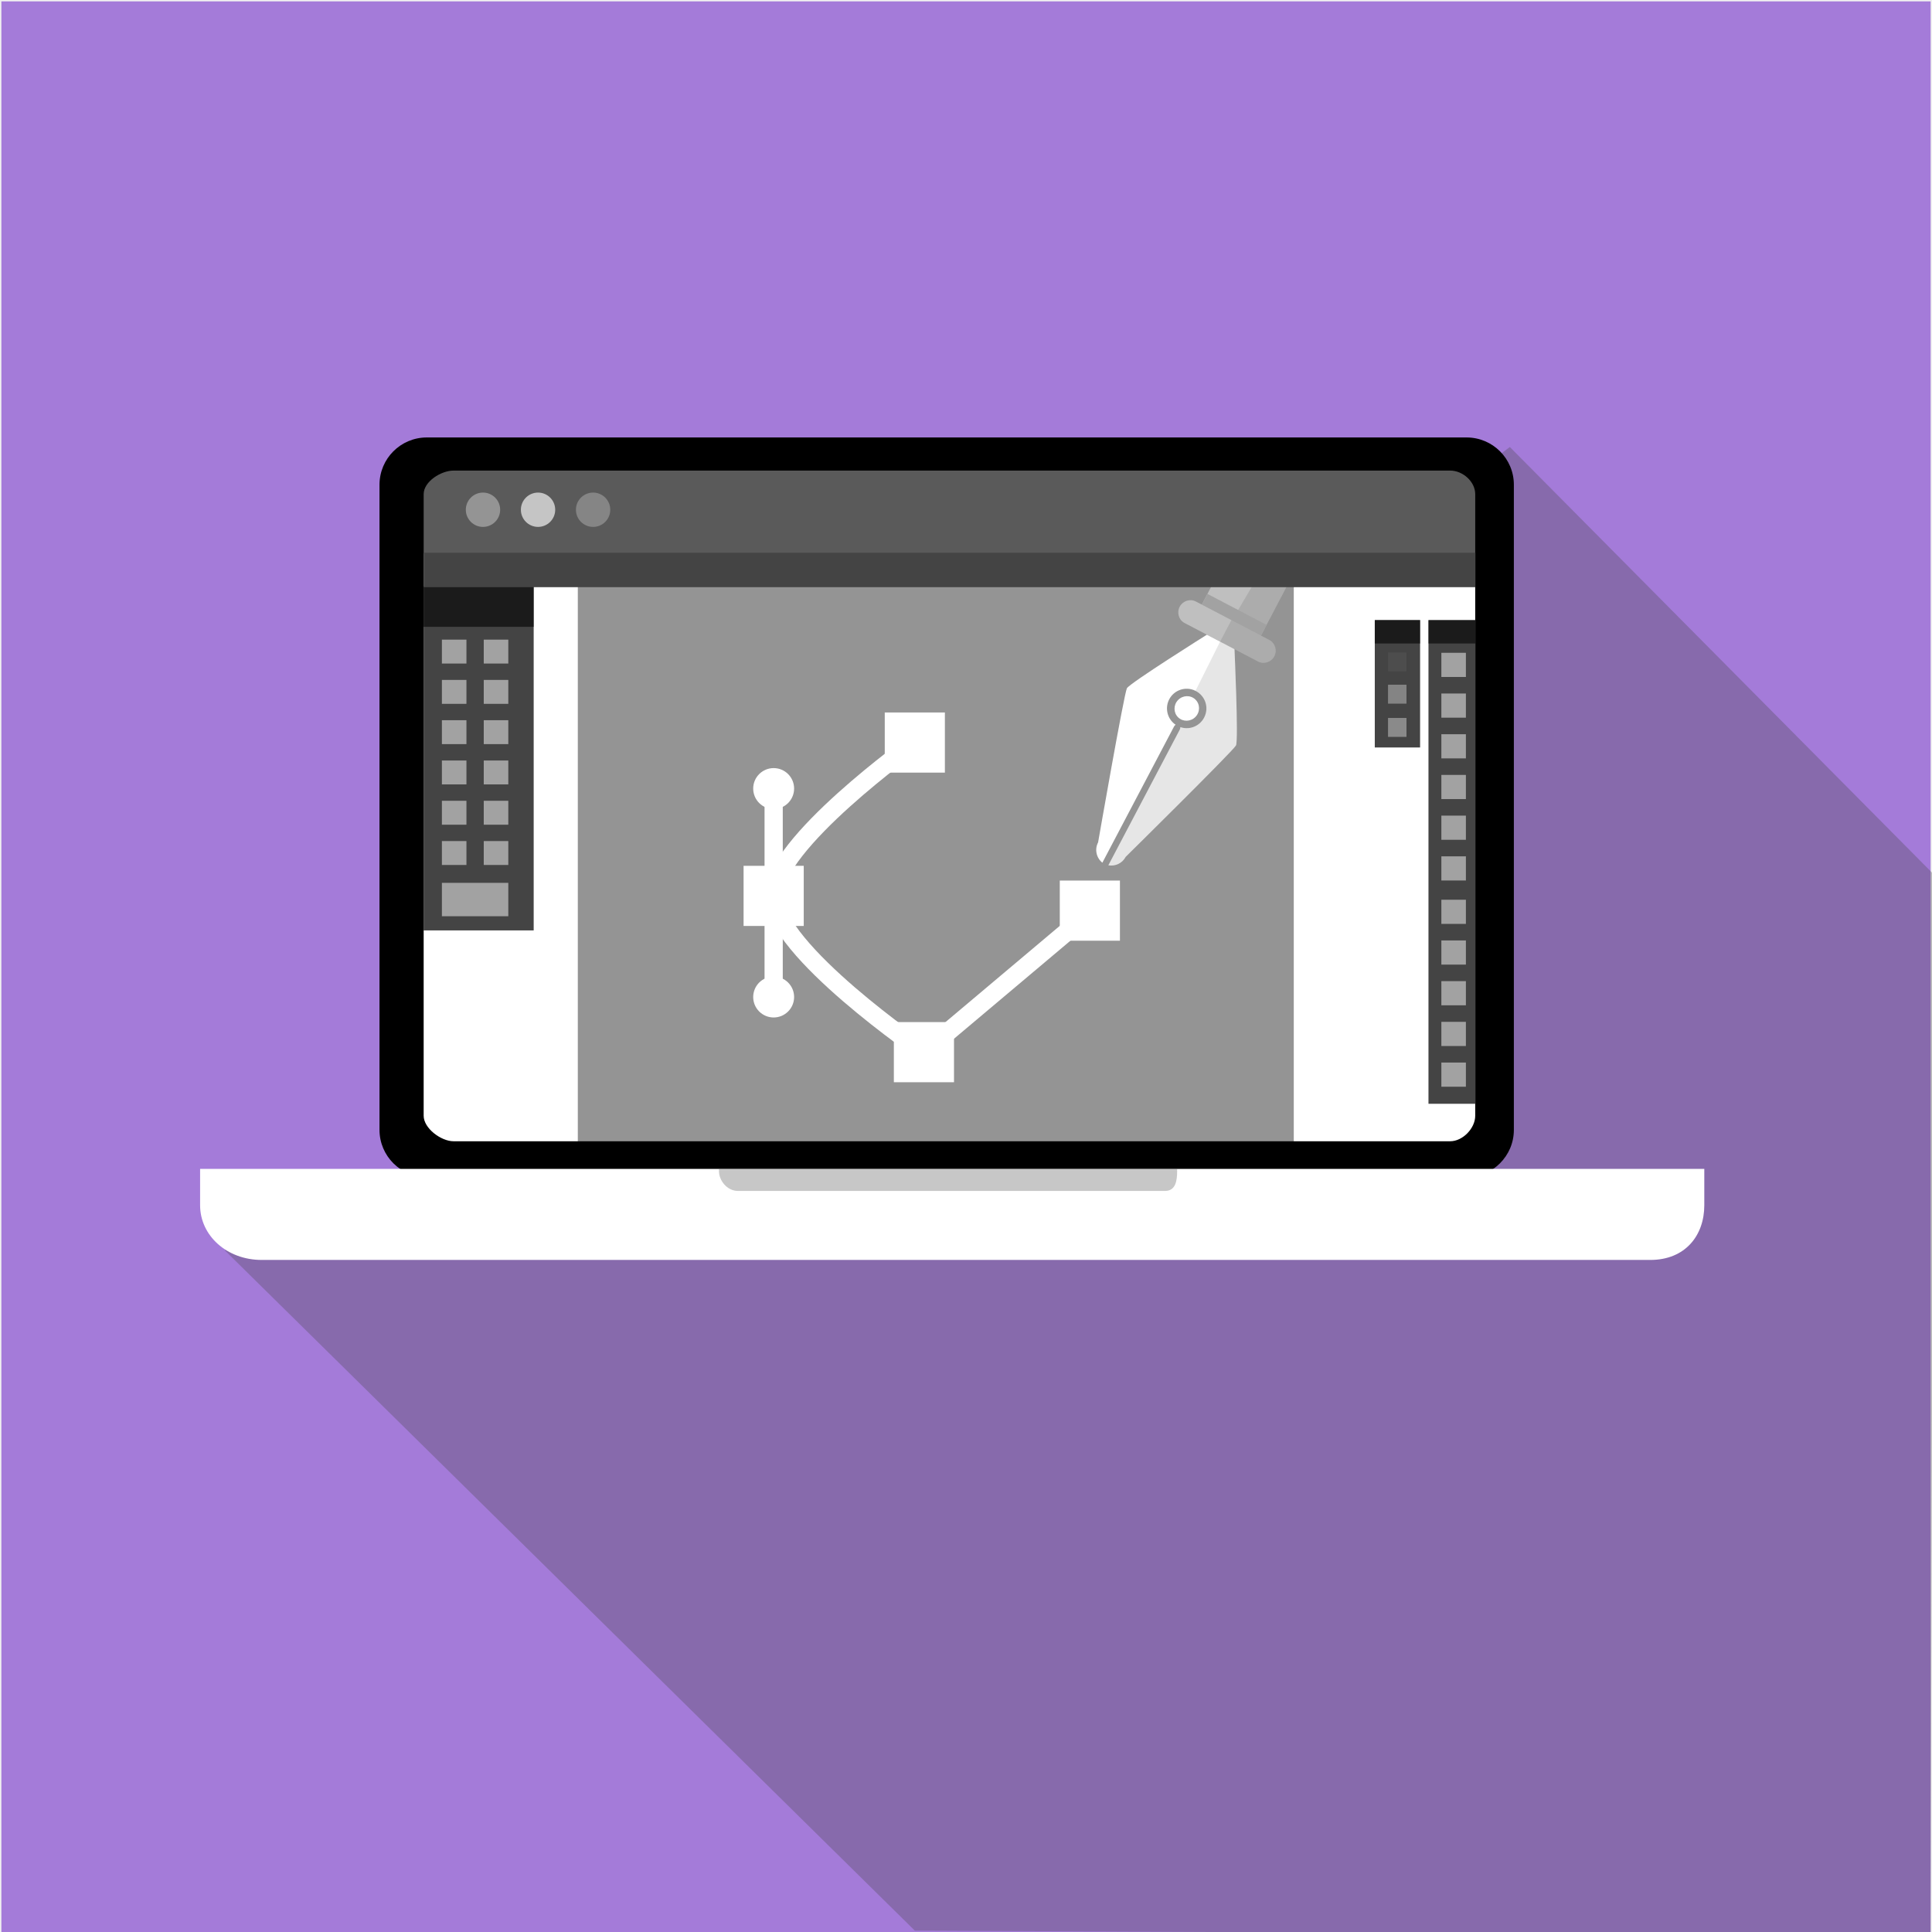
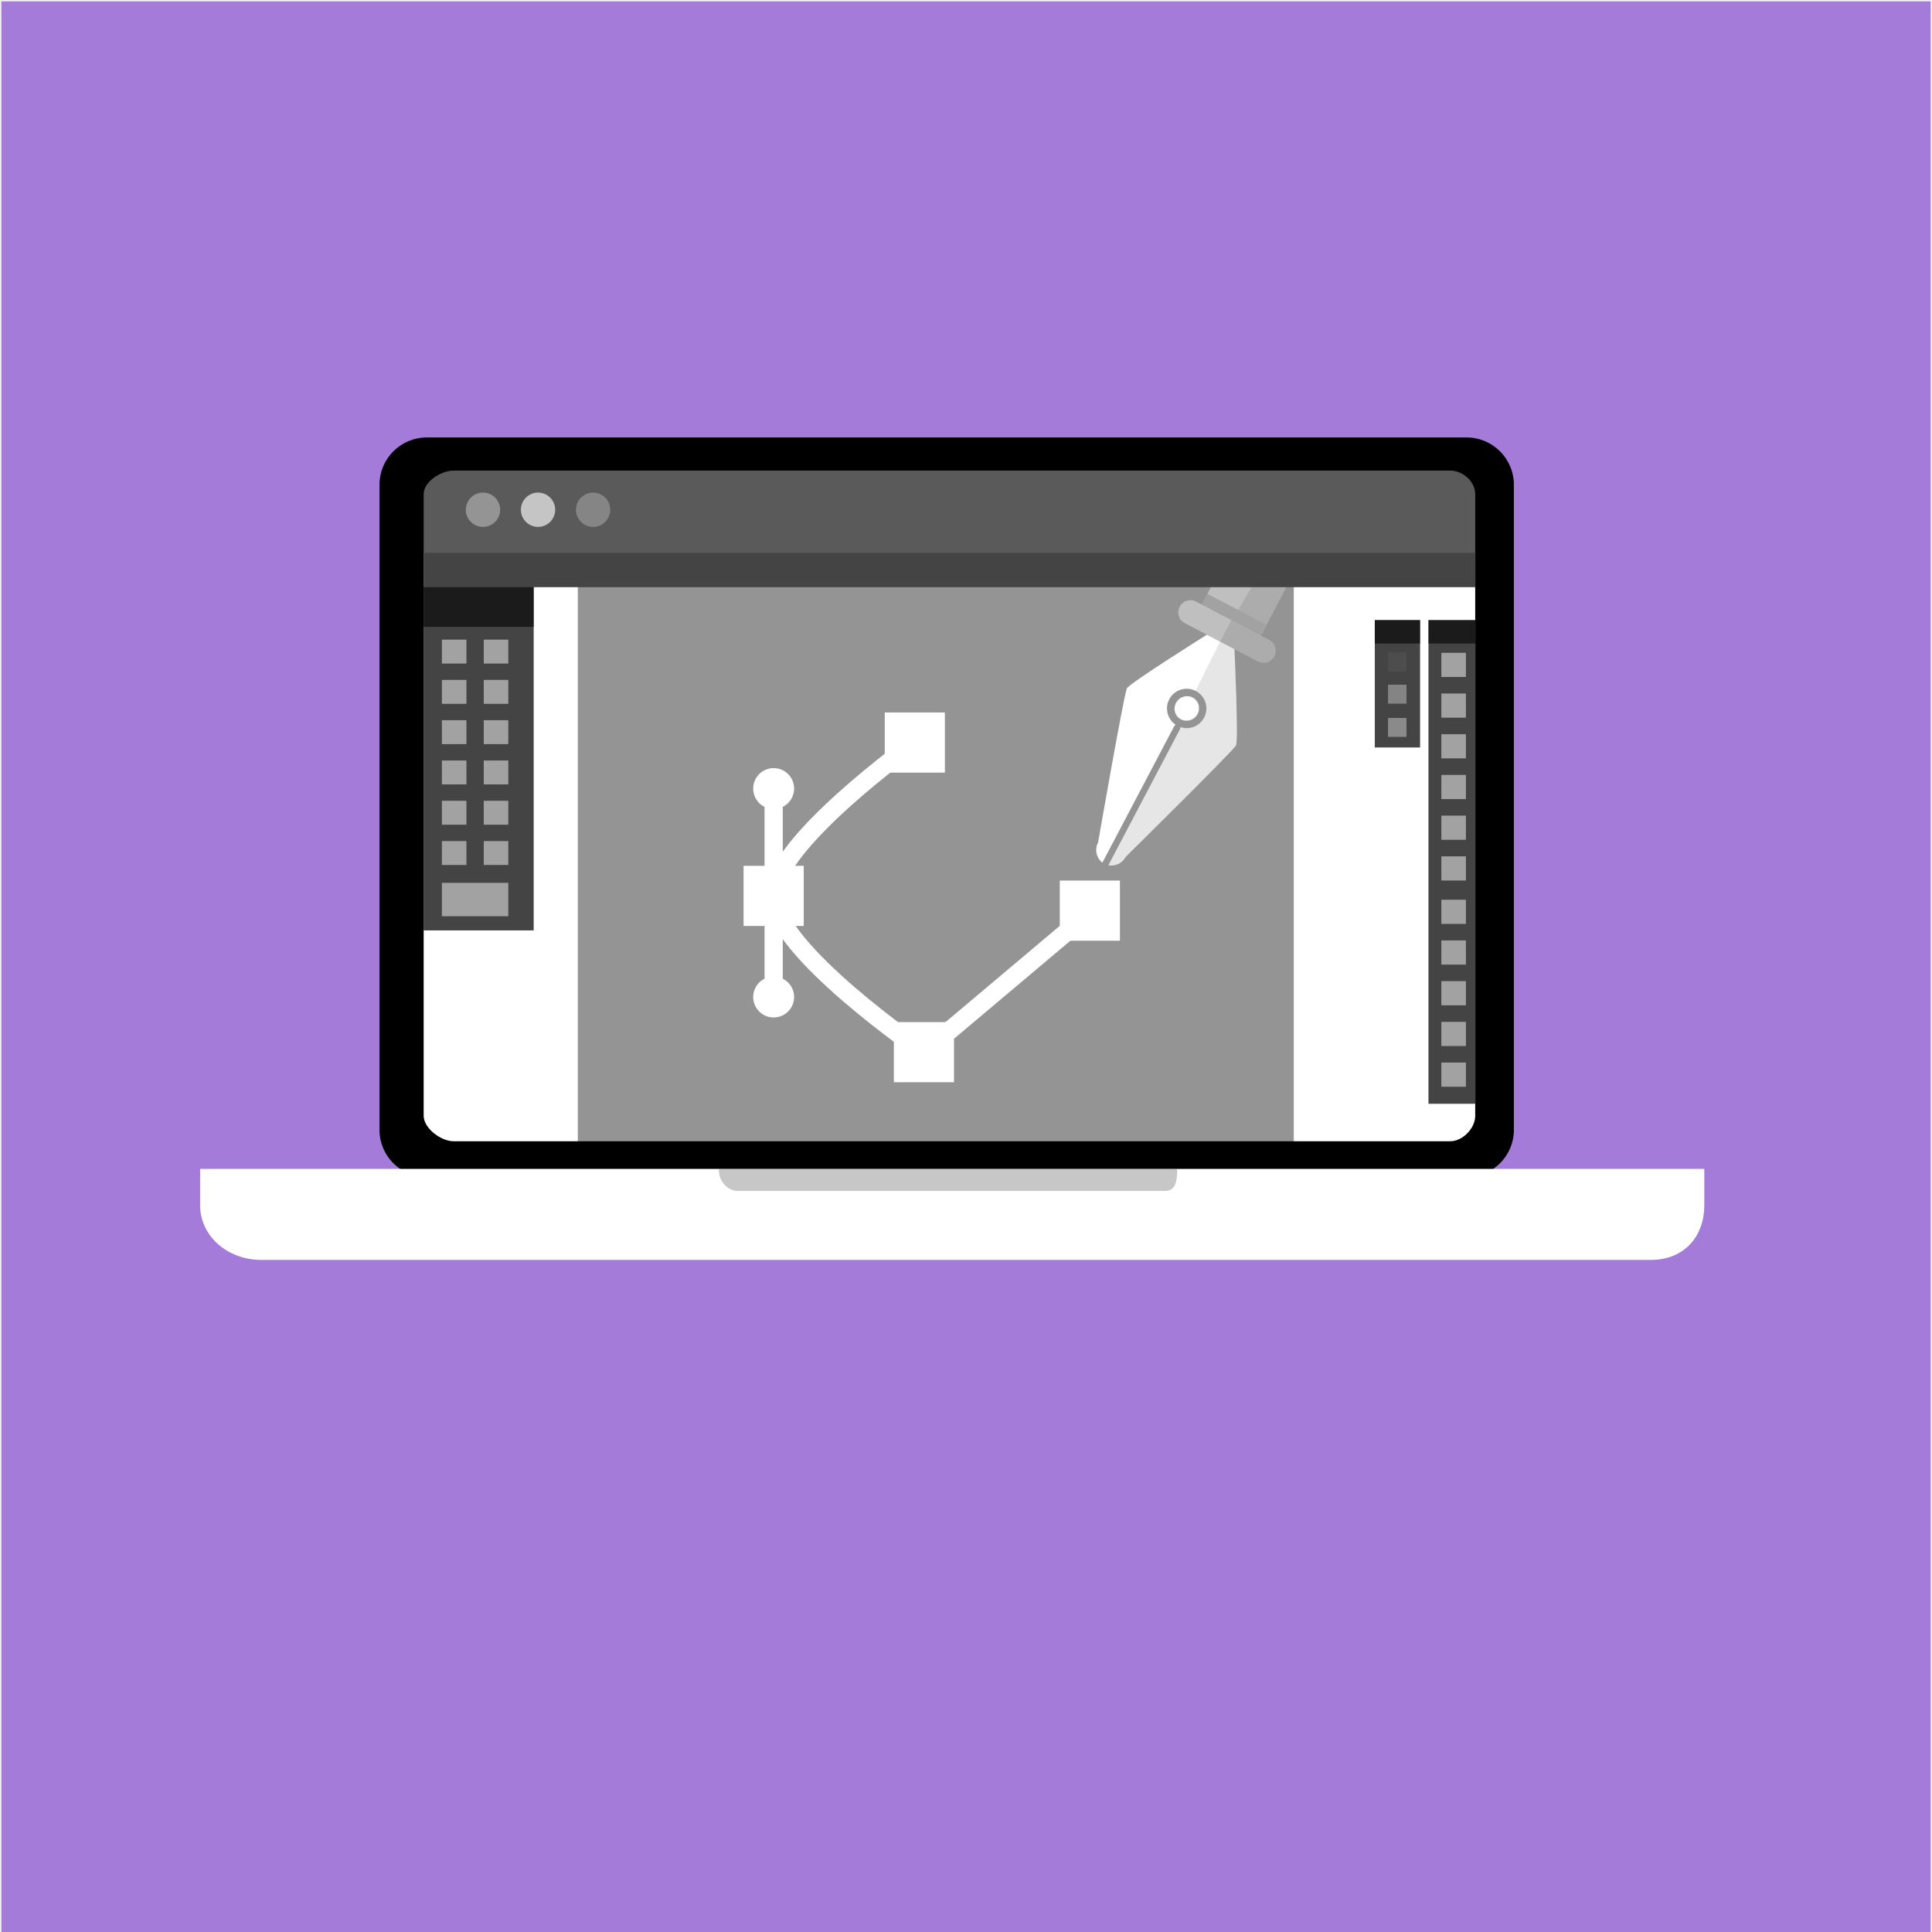
<svg xmlns="http://www.w3.org/2000/svg" version="1.1" id="Capa_1" x="0px" y="0px" width="700px" height="700px" viewBox="0 0 700 700" enable-background="new 0 0 700 700" xml:space="preserve">
  <rect x="0.5" y="0.5" fill="#A47BD9" width="699" height="700" />
-   <polygon opacity="0.3" fill="#444444" points="547.045,161.958 700.127,316.297 699.982,514.091 699.5,700.5 593.557,700.734   331.457,699.508 81.351,452.928 176.853,440.613 " />
  <g>
    <path fill="#FFFFFF" d="M547.5,412.039c0,6.882-5.579,12.461-12.461,12.461H155.961c-6.882,0-12.461-5.579-12.461-12.461V174.961   c0-6.882,5.579-12.461,12.461-12.461h379.078c6.882,0,12.461,5.579,12.461,12.461V412.039z" />
    <rect x="209.351" y="185.98" fill="#949494" width="259.407" height="236.491" />
    <path fill="#5A5A5A" d="M143.5,200.5v-27.324c0-6.88,5.787-10.676,12.668-10.676h377.117c6.88,0,12.215,3.796,12.215,10.676V200.5" />
-     <path d="M548.5,409.364c0,9.464-7.672,17.136-17.137,17.136H154.637c-9.464,0-17.137-7.672-17.137-17.136V175.636   c0-9.464,7.672-17.136,17.137-17.136h376.727c9.465,0,17.137,7.672,17.137,17.136V409.364z M534.5,179.032   c0-4.545-4.528-8.532-9.059-8.532H164.329c-4.529,0-10.829,3.987-10.829,8.532v225.23c0,4.542,6.3,9.237,10.829,9.237h361.113   c4.53,0,9.059-4.695,9.059-9.237V179.032z" />
-     <path fill="#FFFFFF" d="M344.727,423.5H72.5v13.187c0,10.929,9.631,19.813,22.321,19.813h249.905h253.205   c12.693,0,19.568-8.885,19.568-19.813V423.5H344.727z" />
+     <path d="M548.5,409.364c0,9.464-7.672,17.136-17.137,17.136H154.637c-9.464,0-17.137-7.672-17.137-17.136V175.636   c0-9.464,7.672-17.136,17.137-17.136h376.727c9.465,0,17.137,7.672,17.137,17.136L548.5,409.364L548.5,409.364z M534.5,179.032   c0-4.545-4.528-8.532-9.059-8.532H164.329c-4.529,0-10.829,3.987-10.829,8.532v225.229c0,4.542,6.3,9.237,10.829,9.237h361.113   c4.529,0,9.059-4.695,9.059-9.237L534.5,179.032L534.5,179.032z" />
+     <path fill="#FFFFFF" d="M344.727,423.5H72.5v13.188c0,10.929,9.631,19.813,22.321,19.813h249.905h253.205   c12.693,0,19.568-8.885,19.568-19.813V423.5H344.727z" />
    <circle fill="#949494" cx="174.997" cy="184.69" r="6.219" />
    <circle fill="#C5C5C5" cx="194.943" cy="184.69" r="6.218" />
    <circle fill="#858585" cx="214.891" cy="184.69" r="6.219" />
-     <path opacity="0.3" fill="#444444" d="M344.727,423.5H260.5v0.873c0,3.341,2.958,7.127,6.837,7.127h77.389h77.389   c3.878,0,4.385-3.786,4.385-7.127V423.5H344.727z" />
+     <path opacity="0.3" fill="#444444" enable-background="new    " d="M344.727,423.5H260.5v0.873c0,3.341,2.958,7.127,6.837,7.127   h77.389h77.389c3.878,0,4.385-3.786,4.385-7.127V423.5H344.727z" />
    <g>
      <g>
        <g>
          <g>
            <polyline fill="#BFBFBF" points="443.431,203.804 433.393,222.962 444.556,228.812 454.827,234.193 467.41,210.179        457.296,203.581      " />
-             <polyline opacity="0.1" points="444.109,228.576 454.827,234.193 468.758,207.612 458.911,203.581      " />
-             <rect x="434.053" y="220.281" transform="matrix(0.8858 0.4641 -0.4641 0.8858 155.2248 -181.3911)" fill="#A2A2A2" width="24.198" height="8.799" />
+             <polyline opacity="0.1" enable-background="new    " points="444.109,228.576 454.827,234.193 468.758,207.612        458.911,203.581      " />
+             <rect x="434.053" y="220.29" transform="matrix(-0.8858 -0.4641 0.4641 -0.8858 737.0674 630.7751)" fill="#A2A2A2" width="24.198" height="8.799" />
          </g>
-           <path fill="#BFBFBF" d="M461.706,237.794c-1.103,2.103-3.75,3.003-5.854,1.902l-13.333-6.988l-13.331-6.984      c-2.109-1.103-2.873-3.79-1.77-5.894l0,0c1.103-2.104,3.744-3.003,5.853-1.901l13.332,6.984l13.332,6.986      C462.039,233.002,462.807,235.691,461.706,237.794L461.706,237.794z" />
-           <path opacity="0.1" d="M442.069,232.473l13.782,7.224c2.104,1.101,4.752,0.201,5.854-1.902l0,0      c1.101-2.103,0.333-4.792-1.771-5.894l-13.782-7.22" />
-           <path opacity="0.1" d="M427.367,219.92" />
+           <path fill="#BFBFBF" d="M461.706,237.794c-1.104,2.103-3.75,3.003-5.854,1.902l-13.333-6.988l-13.331-6.984      c-2.108-1.103-2.872-3.79-1.77-5.894l0,0c1.104-2.104,3.744-3.003,5.854-1.901l13.331,6.984l13.332,6.986      C462.039,233.002,462.807,235.691,461.706,237.794L461.706,237.794z" />
+           <path opacity="0.1" enable-background="new    " d="M442.069,232.473l13.781,7.224c2.104,1.101,4.753,0.201,5.854-1.902l0,0      c1.101-2.103,0.333-4.792-1.771-5.894l-13.781-7.22" />
+           <path opacity="0.1" enable-background="new    " d="M427.367,219.92" />
        </g>
        <g>
-           <path fill="#FFFFFF" d="M426.814,253.65c1.715-1.795,4.526-1.891,6.284-0.218c1.749,1.676,1.783,4.489,0.072,6.284      c-1.716,1.795-4.528,1.893-6.281,0.219C425.135,258.258,425.101,255.447,426.814,253.65z" />
-           <path fill="#FFFFFF" d="M407.861,310.446c-1.23,2.346-3.812,3.516-6.283,3.069l25.87-49.151c0.128-0.25,0.198-0.505,0.211-0.763      c0.009-0.051,0.004-0.104,0-0.156c1.518,0.524,3.115,0.499,4.563,0.02c1.735-0.577,3.237-1.822,4.118-3.582      c1.767-3.526,0.38-7.794-3.204-9.589c-3.506-1.754-7.798-0.331-9.563,3.192c-0.881,1.763-0.963,3.718-0.384,5.455      c0.479,1.446,1.434,2.746,2.76,3.646c-0.045,0.03-0.086,0.063-0.125,0.095c-0.198,0.167-0.364,0.374-0.488,0.622l-25.929,49.269      c-2.17-1.732-2.883-4.811-1.545-7.361c0,0,9.394-53.851,10.437-55.834c0.953-1.824,28.982-19.41,28.982-19.41l4.998,2.619      l5,2.62c0,0,1.496,33.055,0.541,34.876C446.781,272.067,407.861,310.446,407.861,310.446z" />
-           <path opacity="0.1" d="M442.069,232.473l5.21,2.731c0,0,1.496,33.055,0.541,34.876c-1.039,1.986-39.959,40.364-39.959,40.364      c-1.23,2.347-3.812,3.517-6.283,3.07l25.87-49.153c0.128-0.248,0.198-0.504,0.211-0.762c0.009-0.051,0.004-0.104,0-0.156      c1.518,0.524,3.115,0.499,4.563,0.02c1.735-0.577,3.237-1.822,4.118-3.582c1.767-3.526,0.398-7.79-3.19-9.583" />
+           <path fill="#FFFFFF" d="M426.814,253.65c1.715-1.795,4.525-1.891,6.283-0.218c1.749,1.676,1.783,4.489,0.072,6.284      c-1.716,1.795-4.528,1.893-6.281,0.219C425.135,258.258,425.101,255.447,426.814,253.65z" />
+           <path fill="#FFFFFF" d="M407.861,310.446c-1.23,2.346-3.813,3.516-6.283,3.068l25.87-49.15c0.128-0.25,0.198-0.505,0.211-0.763      c0.009-0.051,0.004-0.104,0-0.156c1.518,0.524,3.115,0.499,4.563,0.02c1.735-0.577,3.237-1.822,4.118-3.582      c1.768-3.526,0.38-7.794-3.204-9.589c-3.506-1.754-7.798-0.331-9.563,3.192c-0.881,1.763-0.963,3.718-0.384,5.455      c0.479,1.446,1.434,2.746,2.76,3.646c-0.045,0.03-0.086,0.063-0.125,0.095c-0.198,0.167-0.364,0.374-0.488,0.622l-25.929,49.269      c-2.17-1.732-2.883-4.812-1.545-7.361c0,0,9.394-53.851,10.437-55.834c0.953-1.824,28.982-19.41,28.982-19.41l4.998,2.619      l5,2.62c0,0,1.496,33.055,0.541,34.876C446.781,272.067,407.861,310.446,407.861,310.446z" />
+           <path opacity="0.1" enable-background="new    " d="M442.069,232.473l5.21,2.731c0,0,1.496,33.055,0.541,34.876      c-1.039,1.986-39.959,40.364-39.959,40.364c-1.23,2.347-3.813,3.517-6.283,3.069l25.87-49.153      c0.128-0.248,0.197-0.504,0.211-0.762c0.009-0.051,0.004-0.104,0-0.156c1.518,0.524,3.115,0.499,4.563,0.02      c1.735-0.577,3.237-1.822,4.118-3.582c1.768-3.526,0.398-7.79-3.189-9.583" />
        </g>
      </g>
      <g>
-         <path fill="none" stroke="#FFFFFF" stroke-width="6.6" stroke-miterlimit="10" d="M394.878,330.592l-60.125,50.629     c0,0-54.23-36.987-54.445-56.627c-0.204-18.876,51.145-55.556,51.145-55.556" />
+         <path fill="none" stroke="#FFFFFF" stroke-width="6.6" stroke-miterlimit="10" d="M394.878,330.592l-60.125,50.629     c0,0-54.23-36.986-54.445-56.627c-0.204-18.876,51.145-55.556,51.145-55.556" />
        <rect x="269.413" y="313.702" fill="#FFFFFF" width="21.794" height="21.791" />
        <rect x="320.564" y="258.144" fill="#FFFFFF" width="21.787" height="21.79" />
        <rect x="323.862" y="370.324" fill="#FFFFFF" width="21.791" height="21.79" />
-         <rect x="383.981" y="319.043" fill="#FFFFFF" width="21.79" height="21.792" />
+         <rect x="383.98" y="319.043" fill="#FFFFFF" width="21.791" height="21.792" />
        <line fill="none" stroke="#FFFFFF" stroke-width="6.6" stroke-miterlimit="10" x1="280.309" y1="324.595" x2="280.309" y2="285.708" />
        <line fill="none" stroke="#FFFFFF" stroke-width="6.6" stroke-miterlimit="10" x1="280.309" y1="324.595" x2="280.309" y2="361.238" />
        <circle fill="#FFFFFF" cx="280.31" cy="285.708" r="7.412" />
        <circle fill="#FFFFFF" cx="280.31" cy="361.238" r="7.412" />
      </g>
      <g>
-         <rect x="153.468" y="212.443" fill="#444444" width="39.896" height="124.662" />
+         <rect x="153.468" y="212.443" fill="#444444" width="39.896" height="124.663" />
        <g opacity="0.5">
          <rect x="160.106" y="231.751" fill="#FFFFFF" width="8.893" height="8.666" />
          <rect x="175.272" y="231.751" fill="#FFFFFF" width="8.897" height="8.666" />
          <rect x="160.106" y="246.347" fill="#FFFFFF" width="8.893" height="8.666" />
          <rect x="175.272" y="246.347" fill="#FFFFFF" width="8.897" height="8.666" />
          <rect x="160.106" y="260.944" fill="#FFFFFF" width="8.893" height="8.666" />
          <rect x="175.272" y="260.944" fill="#FFFFFF" width="8.897" height="8.666" />
          <rect x="160.106" y="275.54" fill="#FFFFFF" width="8.893" height="8.667" />
          <rect x="175.272" y="275.54" fill="#FFFFFF" width="8.897" height="8.667" />
          <rect x="160.106" y="290.136" fill="#FFFFFF" width="8.893" height="8.668" />
          <rect x="175.272" y="290.136" fill="#FFFFFF" width="8.897" height="8.668" />
-           <rect x="160.106" y="304.733" fill="#FFFFFF" width="8.893" height="8.666" />
-           <rect x="175.272" y="304.733" fill="#FFFFFF" width="8.897" height="8.666" />
+           <rect x="160.106" y="304.733" fill="#FFFFFF" width="8.893" height="8.667" />
+           <rect x="175.272" y="304.733" fill="#FFFFFF" width="8.897" height="8.667" />
        </g>
-         <rect x="160.106" y="319.871" opacity="0.5" fill="#FFFFFF" width="24.063" height="12.1" />
-         <rect x="153.468" y="212.443" opacity="0.6" width="39.896" height="14.668" />
+         <rect x="160.106" y="319.871" opacity="0.5" fill="#FFFFFF" enable-background="new    " width="24.063" height="12.1" />
+         <rect x="153.468" y="212.443" opacity="0.6" enable-background="new    " width="39.896" height="14.668" />
      </g>
      <g>
-         <rect x="517.562" y="224.681" fill="#444444" width="17.034" height="175.239" />
-         <rect x="522.229" y="236.524" opacity="0.5" fill="#FFFFFF" width="8.896" height="8.757" />
-         <rect x="522.229" y="251.271" opacity="0.5" fill="#FFFFFF" width="8.896" height="8.757" />
-         <rect x="522.229" y="266.02" opacity="0.5" fill="#FFFFFF" width="8.896" height="8.757" />
-         <rect x="522.229" y="280.767" opacity="0.5" fill="#FFFFFF" width="8.896" height="8.759" />
-         <rect x="522.229" y="295.517" opacity="0.5" fill="#FFFFFF" width="8.896" height="8.754" />
-         <rect x="522.229" y="310.266" opacity="0.5" fill="#FFFFFF" width="8.896" height="8.757" />
-         <rect x="522.229" y="325.99" opacity="0.5" fill="#FFFFFF" width="8.896" height="8.757" />
-         <rect x="522.229" y="340.738" opacity="0.5" fill="#FFFFFF" width="8.896" height="8.756" />
-         <rect x="522.229" y="355.484" opacity="0.5" fill="#FFFFFF" width="8.896" height="8.758" />
-         <rect x="522.229" y="370.234" opacity="0.5" fill="#FFFFFF" width="8.896" height="8.757" />
-         <rect x="522.229" y="384.981" opacity="0.5" fill="#FFFFFF" width="8.896" height="8.757" />
+         <rect x="517.563" y="224.681" fill="#444444" width="17.033" height="175.239" />
+         <rect x="522.229" y="236.524" opacity="0.5" fill="#FFFFFF" enable-background="new    " width="8.896" height="8.757" />
+         <rect x="522.229" y="251.271" opacity="0.5" fill="#FFFFFF" enable-background="new    " width="8.896" height="8.757" />
+         <rect x="522.229" y="266.02" opacity="0.5" fill="#FFFFFF" enable-background="new    " width="8.896" height="8.757" />
+         <rect x="522.229" y="280.767" opacity="0.5" fill="#FFFFFF" enable-background="new    " width="8.896" height="8.759" />
+         <rect x="522.229" y="295.517" opacity="0.5" fill="#FFFFFF" enable-background="new    " width="8.896" height="8.754" />
+         <rect x="522.229" y="310.266" opacity="0.5" fill="#FFFFFF" enable-background="new    " width="8.896" height="8.758" />
+         <rect x="522.229" y="325.99" opacity="0.5" fill="#FFFFFF" enable-background="new    " width="8.896" height="8.757" />
+         <rect x="522.229" y="340.738" opacity="0.5" fill="#FFFFFF" enable-background="new    " width="8.896" height="8.756" />
+         <rect x="522.229" y="355.484" opacity="0.5" fill="#FFFFFF" enable-background="new    " width="8.896" height="8.758" />
+         <rect x="522.229" y="370.234" opacity="0.5" fill="#FFFFFF" enable-background="new    " width="8.896" height="8.757" />
+         <rect x="522.229" y="384.981" opacity="0.5" fill="#FFFFFF" enable-background="new    " width="8.896" height="8.757" />
      </g>
-       <rect x="153.468" y="200.279" fill="#444444" width="381.1" height="12.465" />
-       <rect x="517.562" y="224.681" opacity="0.6" width="17.034" height="8.472" />
+       <rect x="153.468" y="200.279" fill="#444444" width="381.101" height="12.465" />
+       <rect x="517.563" y="224.681" opacity="0.6" enable-background="new    " width="17.033" height="8.472" />
    </g>
    <g>
      <rect x="498.111" y="224.67" fill="#444444" width="16.414" height="46.154" />
      <rect x="502.907" y="248.085" fill="#848484" width="6.685" height="6.858" />
      <rect x="502.907" y="236.39" fill="#4D4D4D" width="6.685" height="6.857" />
      <rect x="502.907" y="260.124" fill="#8A8A8A" width="6.685" height="6.857" />
-       <rect x="498.111" y="224.67" opacity="0.6" width="16.414" height="8.483" />
+       <rect x="498.111" y="224.67" opacity="0.6" enable-background="new    " width="16.414" height="8.483" />
    </g>
  </g>
</svg>
